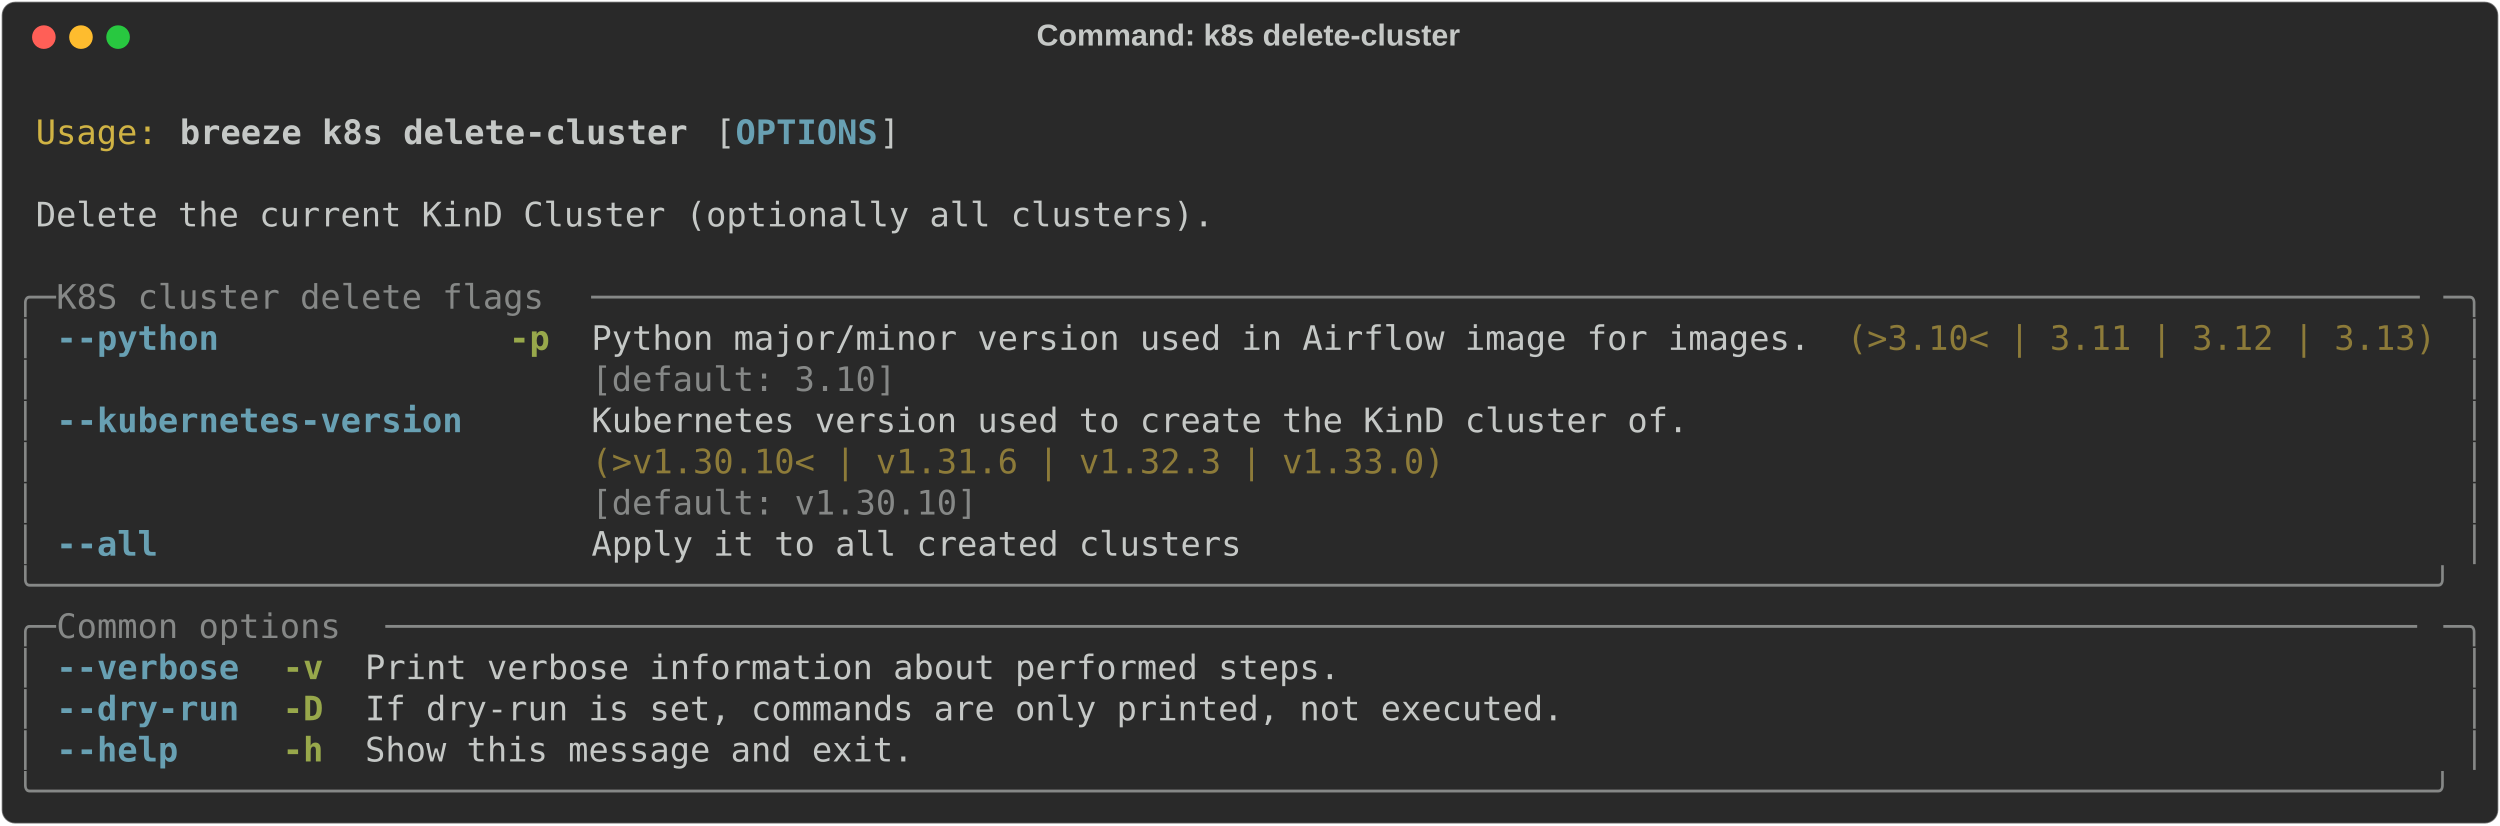
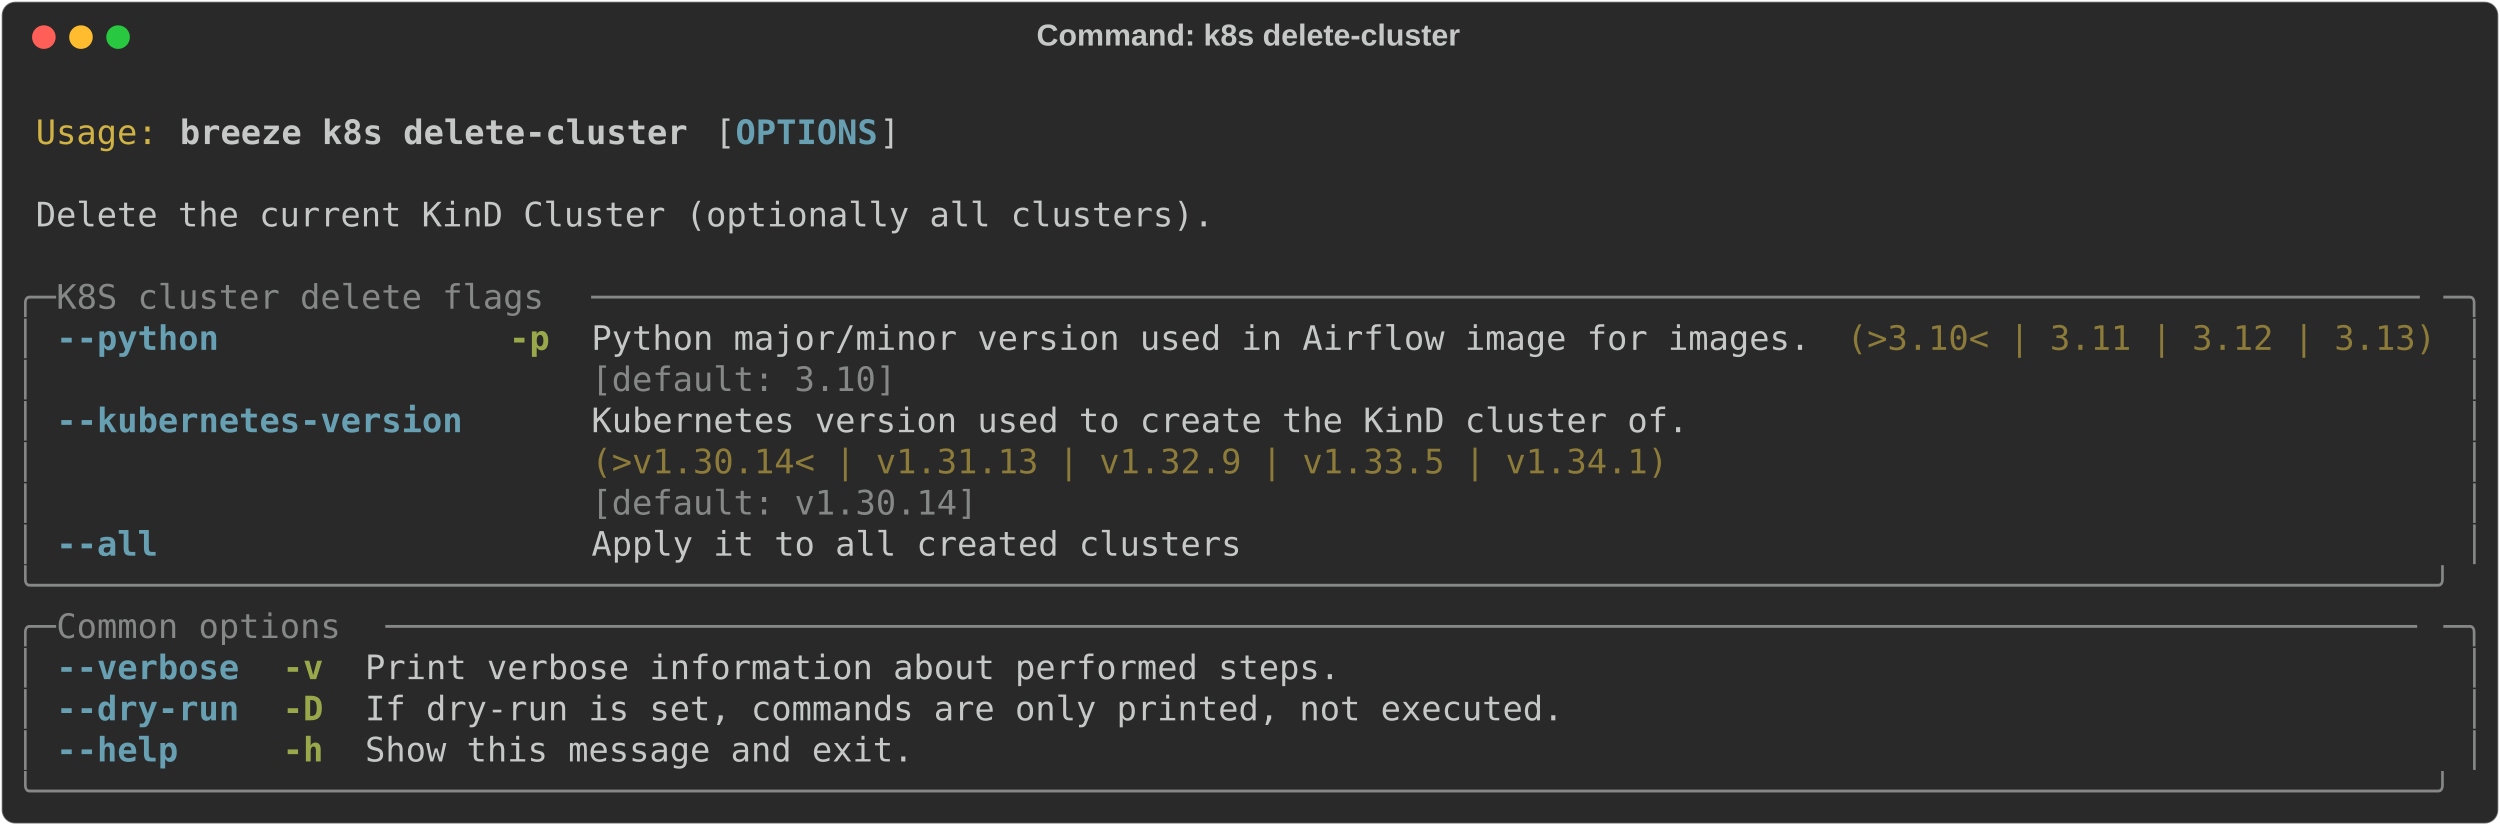
<svg xmlns="http://www.w3.org/2000/svg" class="rich-terminal" viewBox="0 0 1482 489.2">
  <style>

    @font-face {
        font-family: "Fira Code";
        src: local("FiraCode-Regular"),
                url("https://cdnjs.cloudflare.com/ajax/libs/firacode/6.2.0/woff2/FiraCode-Regular.woff2") format("woff2"),
                url("https://cdnjs.cloudflare.com/ajax/libs/firacode/6.2.0/woff/FiraCode-Regular.woff") format("woff");
        font-style: normal;
        font-weight: 400;
    }
    @font-face {
        font-family: "Fira Code";
        src: local("FiraCode-Bold"),
                url("https://cdnjs.cloudflare.com/ajax/libs/firacode/6.2.0/woff2/FiraCode-Bold.woff2") format("woff2"),
                url("https://cdnjs.cloudflare.com/ajax/libs/firacode/6.2.0/woff/FiraCode-Bold.woff") format("woff");
        font-style: bold;
        font-weight: 700;
    }

    .breeze-k8s-delete-cluster-matrix {
        font-family: Fira Code, monospace;
        font-size: 20px;
        line-height: 24.4px;
        font-variant-east-asian: full-width;
    }

    .breeze-k8s-delete-cluster-title {
        font-size: 18px;
        font-weight: bold;
        font-family: arial;
    }

    .breeze-k8s-delete-cluster-r1 { fill: #c5c8c6 }
.breeze-k8s-delete-cluster-r2 { fill: #d0b344 }
.breeze-k8s-delete-cluster-r3 { fill: #c5c8c6;font-weight: bold }
.breeze-k8s-delete-cluster-r4 { fill: #68a0b3;font-weight: bold }
.breeze-k8s-delete-cluster-r5 { fill: #868887 }
.breeze-k8s-delete-cluster-r6 { fill: #98a84b;font-weight: bold }
.breeze-k8s-delete-cluster-r7 { fill: #8d7b39 }
    </style>
  <defs>
    <clipPath id="breeze-k8s-delete-cluster-clip-terminal">
      <rect x="0" y="0" width="1463.0" height="438.2" />
    </clipPath>
    <clipPath id="breeze-k8s-delete-cluster-line-0">
      <rect x="0" y="1.5" width="1464" height="24.65" />
    </clipPath>
    <clipPath id="breeze-k8s-delete-cluster-line-1">
      <rect x="0" y="25.9" width="1464" height="24.65" />
    </clipPath>
    <clipPath id="breeze-k8s-delete-cluster-line-2">
      <rect x="0" y="50.3" width="1464" height="24.65" />
    </clipPath>
    <clipPath id="breeze-k8s-delete-cluster-line-3">
      <rect x="0" y="74.7" width="1464" height="24.65" />
    </clipPath>
    <clipPath id="breeze-k8s-delete-cluster-line-4">
      <rect x="0" y="99.1" width="1464" height="24.65" />
    </clipPath>
    <clipPath id="breeze-k8s-delete-cluster-line-5">
      <rect x="0" y="123.5" width="1464" height="24.65" />
    </clipPath>
    <clipPath id="breeze-k8s-delete-cluster-line-6">
      <rect x="0" y="147.9" width="1464" height="24.65" />
    </clipPath>
    <clipPath id="breeze-k8s-delete-cluster-line-7">
      <rect x="0" y="172.3" width="1464" height="24.65" />
    </clipPath>
    <clipPath id="breeze-k8s-delete-cluster-line-8">
      <rect x="0" y="196.7" width="1464" height="24.65" />
    </clipPath>
    <clipPath id="breeze-k8s-delete-cluster-line-9">
      <rect x="0" y="221.1" width="1464" height="24.65" />
    </clipPath>
    <clipPath id="breeze-k8s-delete-cluster-line-10">
      <rect x="0" y="245.5" width="1464" height="24.65" />
    </clipPath>
    <clipPath id="breeze-k8s-delete-cluster-line-11">
      <rect x="0" y="269.9" width="1464" height="24.65" />
    </clipPath>
    <clipPath id="breeze-k8s-delete-cluster-line-12">
      <rect x="0" y="294.3" width="1464" height="24.65" />
    </clipPath>
    <clipPath id="breeze-k8s-delete-cluster-line-13">
      <rect x="0" y="318.7" width="1464" height="24.65" />
    </clipPath>
    <clipPath id="breeze-k8s-delete-cluster-line-14">
      <rect x="0" y="343.1" width="1464" height="24.65" />
    </clipPath>
    <clipPath id="breeze-k8s-delete-cluster-line-15">
      <rect x="0" y="367.5" width="1464" height="24.65" />
    </clipPath>
    <clipPath id="breeze-k8s-delete-cluster-line-16">
      <rect x="0" y="391.9" width="1464" height="24.65" />
    </clipPath>
  </defs>
  <rect fill="#292929" stroke="rgba(255,255,255,0.35)" stroke-width="1" x="1" y="1" width="1480" height="487.2" rx="8" />
  <text class="breeze-k8s-delete-cluster-title" fill="#c5c8c6" text-anchor="middle" x="740" y="27">Command: k8s delete-cluster</text>
  <g transform="translate(26,22)">
    <circle cx="0" cy="0" r="7" fill="#ff5f57" />
    <circle cx="22" cy="0" r="7" fill="#febc2e" />
    <circle cx="44" cy="0" r="7" fill="#28c840" />
  </g>
  <g transform="translate(9, 41)" clip-path="url(#breeze-k8s-delete-cluster-clip-terminal)">
    <g class="breeze-k8s-delete-cluster-matrix">
      <text class="breeze-k8s-delete-cluster-r1" x="1464" y="20" textLength="12.2" clip-path="url(#breeze-k8s-delete-cluster-line-0)">
</text>
      <text class="breeze-k8s-delete-cluster-r2" x="12.2" y="44.4" textLength="73.2" clip-path="url(#breeze-k8s-delete-cluster-line-1)">Usage:</text>
      <text class="breeze-k8s-delete-cluster-r3" x="97.6" y="44.4" textLength="305" clip-path="url(#breeze-k8s-delete-cluster-line-1)">breeze k8s delete-cluster</text>
      <text class="breeze-k8s-delete-cluster-r1" x="414.8" y="44.4" textLength="12.2" clip-path="url(#breeze-k8s-delete-cluster-line-1)">[</text>
      <text class="breeze-k8s-delete-cluster-r4" x="427" y="44.4" textLength="85.4" clip-path="url(#breeze-k8s-delete-cluster-line-1)">OPTIONS</text>
      <text class="breeze-k8s-delete-cluster-r1" x="512.4" y="44.4" textLength="12.2" clip-path="url(#breeze-k8s-delete-cluster-line-1)">]</text>
      <text class="breeze-k8s-delete-cluster-r1" x="1464" y="44.4" textLength="12.2" clip-path="url(#breeze-k8s-delete-cluster-line-1)">
</text>
      <text class="breeze-k8s-delete-cluster-r1" x="1464" y="68.8" textLength="12.2" clip-path="url(#breeze-k8s-delete-cluster-line-2)">
</text>
      <text class="breeze-k8s-delete-cluster-r1" x="12.2" y="93.2" textLength="707.6" clip-path="url(#breeze-k8s-delete-cluster-line-3)">Delete the current KinD Cluster (optionally all clusters).</text>
      <text class="breeze-k8s-delete-cluster-r1" x="1464" y="93.2" textLength="12.2" clip-path="url(#breeze-k8s-delete-cluster-line-3)">
</text>
      <text class="breeze-k8s-delete-cluster-r1" x="1464" y="117.6" textLength="12.2" clip-path="url(#breeze-k8s-delete-cluster-line-4)">
</text>
      <text class="breeze-k8s-delete-cluster-r5" x="0" y="142" textLength="24.4" clip-path="url(#breeze-k8s-delete-cluster-line-5)">╭─</text>
      <text class="breeze-k8s-delete-cluster-r5" x="24.4" y="142" textLength="317.2" clip-path="url(#breeze-k8s-delete-cluster-line-5)"> K8S cluster delete flags </text>
      <text class="breeze-k8s-delete-cluster-r5" x="341.6" y="142" textLength="1098" clip-path="url(#breeze-k8s-delete-cluster-line-5)">──────────────────────────────────────────────────────────────────────────────────────────</text>
      <text class="breeze-k8s-delete-cluster-r5" x="1439.6" y="142" textLength="24.4" clip-path="url(#breeze-k8s-delete-cluster-line-5)">─╮</text>
      <text class="breeze-k8s-delete-cluster-r1" x="1464" y="142" textLength="12.2" clip-path="url(#breeze-k8s-delete-cluster-line-5)">
</text>
      <text class="breeze-k8s-delete-cluster-r5" x="0" y="166.4" textLength="12.2" clip-path="url(#breeze-k8s-delete-cluster-line-6)">│</text>
      <text class="breeze-k8s-delete-cluster-r4" x="24.4" y="166.4" textLength="97.6" clip-path="url(#breeze-k8s-delete-cluster-line-6)">--python</text>
      <text class="breeze-k8s-delete-cluster-r6" x="292.8" y="166.4" textLength="24.4" clip-path="url(#breeze-k8s-delete-cluster-line-6)">-p</text>
      <text class="breeze-k8s-delete-cluster-r1" x="341.6" y="166.4" textLength="732" clip-path="url(#breeze-k8s-delete-cluster-line-6)">Python major/minor version used in Airflow image for images.</text>
      <text class="breeze-k8s-delete-cluster-r7" x="1085.8" y="166.4" textLength="353.8" clip-path="url(#breeze-k8s-delete-cluster-line-6)">(&gt;3.10&lt; | 3.11 | 3.12 | 3.13)</text>
      <text class="breeze-k8s-delete-cluster-r5" x="1451.8" y="166.4" textLength="12.2" clip-path="url(#breeze-k8s-delete-cluster-line-6)">│</text>
      <text class="breeze-k8s-delete-cluster-r1" x="1464" y="166.4" textLength="12.2" clip-path="url(#breeze-k8s-delete-cluster-line-6)">
</text>
      <text class="breeze-k8s-delete-cluster-r5" x="0" y="190.8" textLength="12.2" clip-path="url(#breeze-k8s-delete-cluster-line-7)">│</text>
      <text class="breeze-k8s-delete-cluster-r5" x="341.6" y="190.8" textLength="732" clip-path="url(#breeze-k8s-delete-cluster-line-7)">[default: 3.10]                                             </text>
      <text class="breeze-k8s-delete-cluster-r5" x="1451.8" y="190.8" textLength="12.2" clip-path="url(#breeze-k8s-delete-cluster-line-7)">│</text>
      <text class="breeze-k8s-delete-cluster-r1" x="1464" y="190.8" textLength="12.2" clip-path="url(#breeze-k8s-delete-cluster-line-7)">
</text>
      <text class="breeze-k8s-delete-cluster-r5" x="0" y="215.2" textLength="12.2" clip-path="url(#breeze-k8s-delete-cluster-line-8)">│</text>
      <text class="breeze-k8s-delete-cluster-r4" x="24.4" y="215.2" textLength="244" clip-path="url(#breeze-k8s-delete-cluster-line-8)">--kubernetes-version</text>
      <text class="breeze-k8s-delete-cluster-r1" x="341.6" y="215.2" textLength="658.8" clip-path="url(#breeze-k8s-delete-cluster-line-8)">Kubernetes version used to create the KinD cluster of.</text>
      <text class="breeze-k8s-delete-cluster-r5" x="1451.8" y="215.2" textLength="12.2" clip-path="url(#breeze-k8s-delete-cluster-line-8)">│</text>
      <text class="breeze-k8s-delete-cluster-r1" x="1464" y="215.2" textLength="12.2" clip-path="url(#breeze-k8s-delete-cluster-line-8)">
</text>
      <text class="breeze-k8s-delete-cluster-r5" x="0" y="239.6" textLength="12.2" clip-path="url(#breeze-k8s-delete-cluster-line-9)">│</text>
-       <text class="breeze-k8s-delete-cluster-r7" x="341.6" y="239.6" textLength="658.8" clip-path="url(#breeze-k8s-delete-cluster-line-9)">(&gt;v1.30.10&lt; | v1.31.6 | v1.32.3 | v1.33.0)            </text>
+       <text class="breeze-k8s-delete-cluster-r7" x="341.6" y="239.6" textLength="658.8" clip-path="url(#breeze-k8s-delete-cluster-line-9)">(&gt;v1.30.14&lt; | v1.31.13 | v1.32.9 | v1.33.5 | v1.34.1) </text>
      <text class="breeze-k8s-delete-cluster-r5" x="1451.8" y="239.6" textLength="12.2" clip-path="url(#breeze-k8s-delete-cluster-line-9)">│</text>
      <text class="breeze-k8s-delete-cluster-r1" x="1464" y="239.6" textLength="12.2" clip-path="url(#breeze-k8s-delete-cluster-line-9)">
</text>
      <text class="breeze-k8s-delete-cluster-r5" x="0" y="264" textLength="12.2" clip-path="url(#breeze-k8s-delete-cluster-line-10)">│</text>
-       <text class="breeze-k8s-delete-cluster-r5" x="341.6" y="264" textLength="658.8" clip-path="url(#breeze-k8s-delete-cluster-line-10)">[default: v1.30.10]                                   </text>
+       <text class="breeze-k8s-delete-cluster-r5" x="341.6" y="264" textLength="658.8" clip-path="url(#breeze-k8s-delete-cluster-line-10)">[default: v1.30.14]                                   </text>
      <text class="breeze-k8s-delete-cluster-r5" x="1451.8" y="264" textLength="12.2" clip-path="url(#breeze-k8s-delete-cluster-line-10)">│</text>
      <text class="breeze-k8s-delete-cluster-r1" x="1464" y="264" textLength="12.2" clip-path="url(#breeze-k8s-delete-cluster-line-10)">
</text>
      <text class="breeze-k8s-delete-cluster-r5" x="0" y="288.4" textLength="12.2" clip-path="url(#breeze-k8s-delete-cluster-line-11)">│</text>
      <text class="breeze-k8s-delete-cluster-r4" x="24.4" y="288.4" textLength="61" clip-path="url(#breeze-k8s-delete-cluster-line-11)">--all</text>
      <text class="breeze-k8s-delete-cluster-r1" x="341.6" y="288.4" textLength="390.4" clip-path="url(#breeze-k8s-delete-cluster-line-11)">Apply it to all created clusters</text>
      <text class="breeze-k8s-delete-cluster-r5" x="1451.8" y="288.4" textLength="12.2" clip-path="url(#breeze-k8s-delete-cluster-line-11)">│</text>
      <text class="breeze-k8s-delete-cluster-r1" x="1464" y="288.4" textLength="12.2" clip-path="url(#breeze-k8s-delete-cluster-line-11)">
</text>
      <text class="breeze-k8s-delete-cluster-r5" x="0" y="312.8" textLength="1464" clip-path="url(#breeze-k8s-delete-cluster-line-12)">╰──────────────────────────────────────────────────────────────────────────────────────────────────────────────────────╯</text>
      <text class="breeze-k8s-delete-cluster-r1" x="1464" y="312.8" textLength="12.2" clip-path="url(#breeze-k8s-delete-cluster-line-12)">
</text>
      <text class="breeze-k8s-delete-cluster-r5" x="0" y="337.2" textLength="24.4" clip-path="url(#breeze-k8s-delete-cluster-line-13)">╭─</text>
      <text class="breeze-k8s-delete-cluster-r5" x="24.4" y="337.2" textLength="195.2" clip-path="url(#breeze-k8s-delete-cluster-line-13)"> Common options </text>
      <text class="breeze-k8s-delete-cluster-r5" x="219.6" y="337.2" textLength="1220" clip-path="url(#breeze-k8s-delete-cluster-line-13)">────────────────────────────────────────────────────────────────────────────────────────────────────</text>
      <text class="breeze-k8s-delete-cluster-r5" x="1439.6" y="337.2" textLength="24.4" clip-path="url(#breeze-k8s-delete-cluster-line-13)">─╮</text>
      <text class="breeze-k8s-delete-cluster-r1" x="1464" y="337.2" textLength="12.2" clip-path="url(#breeze-k8s-delete-cluster-line-13)">
</text>
      <text class="breeze-k8s-delete-cluster-r5" x="0" y="361.6" textLength="12.2" clip-path="url(#breeze-k8s-delete-cluster-line-14)">│</text>
      <text class="breeze-k8s-delete-cluster-r4" x="24.4" y="361.6" textLength="109.8" clip-path="url(#breeze-k8s-delete-cluster-line-14)">--verbose</text>
      <text class="breeze-k8s-delete-cluster-r6" x="158.6" y="361.6" textLength="24.4" clip-path="url(#breeze-k8s-delete-cluster-line-14)">-v</text>
      <text class="breeze-k8s-delete-cluster-r1" x="207.4" y="361.6" textLength="585.6" clip-path="url(#breeze-k8s-delete-cluster-line-14)">Print verbose information about performed steps.</text>
      <text class="breeze-k8s-delete-cluster-r5" x="1451.8" y="361.6" textLength="12.2" clip-path="url(#breeze-k8s-delete-cluster-line-14)">│</text>
      <text class="breeze-k8s-delete-cluster-r1" x="1464" y="361.6" textLength="12.2" clip-path="url(#breeze-k8s-delete-cluster-line-14)">
</text>
      <text class="breeze-k8s-delete-cluster-r5" x="0" y="386" textLength="12.2" clip-path="url(#breeze-k8s-delete-cluster-line-15)">│</text>
      <text class="breeze-k8s-delete-cluster-r4" x="24.4" y="386" textLength="109.8" clip-path="url(#breeze-k8s-delete-cluster-line-15)">--dry-run</text>
      <text class="breeze-k8s-delete-cluster-r6" x="158.6" y="386" textLength="24.4" clip-path="url(#breeze-k8s-delete-cluster-line-15)">-D</text>
      <text class="breeze-k8s-delete-cluster-r1" x="207.4" y="386" textLength="719.8" clip-path="url(#breeze-k8s-delete-cluster-line-15)">If dry-run is set, commands are only printed, not executed.</text>
      <text class="breeze-k8s-delete-cluster-r5" x="1451.8" y="386" textLength="12.2" clip-path="url(#breeze-k8s-delete-cluster-line-15)">│</text>
      <text class="breeze-k8s-delete-cluster-r1" x="1464" y="386" textLength="12.2" clip-path="url(#breeze-k8s-delete-cluster-line-15)">
</text>
      <text class="breeze-k8s-delete-cluster-r5" x="0" y="410.4" textLength="12.2" clip-path="url(#breeze-k8s-delete-cluster-line-16)">│</text>
      <text class="breeze-k8s-delete-cluster-r4" x="24.4" y="410.4" textLength="73.2" clip-path="url(#breeze-k8s-delete-cluster-line-16)">--help</text>
      <text class="breeze-k8s-delete-cluster-r6" x="158.6" y="410.4" textLength="24.4" clip-path="url(#breeze-k8s-delete-cluster-line-16)">-h</text>
      <text class="breeze-k8s-delete-cluster-r1" x="207.4" y="410.4" textLength="329.4" clip-path="url(#breeze-k8s-delete-cluster-line-16)">Show this message and exit.</text>
      <text class="breeze-k8s-delete-cluster-r5" x="1451.8" y="410.4" textLength="12.2" clip-path="url(#breeze-k8s-delete-cluster-line-16)">│</text>
      <text class="breeze-k8s-delete-cluster-r1" x="1464" y="410.4" textLength="12.2" clip-path="url(#breeze-k8s-delete-cluster-line-16)">
</text>
      <text class="breeze-k8s-delete-cluster-r5" x="0" y="434.8" textLength="1464" clip-path="url(#breeze-k8s-delete-cluster-line-17)">╰──────────────────────────────────────────────────────────────────────────────────────────────────────────────────────╯</text>
      <text class="breeze-k8s-delete-cluster-r1" x="1464" y="434.8" textLength="12.2" clip-path="url(#breeze-k8s-delete-cluster-line-17)">
</text>
    </g>
  </g>
</svg>
